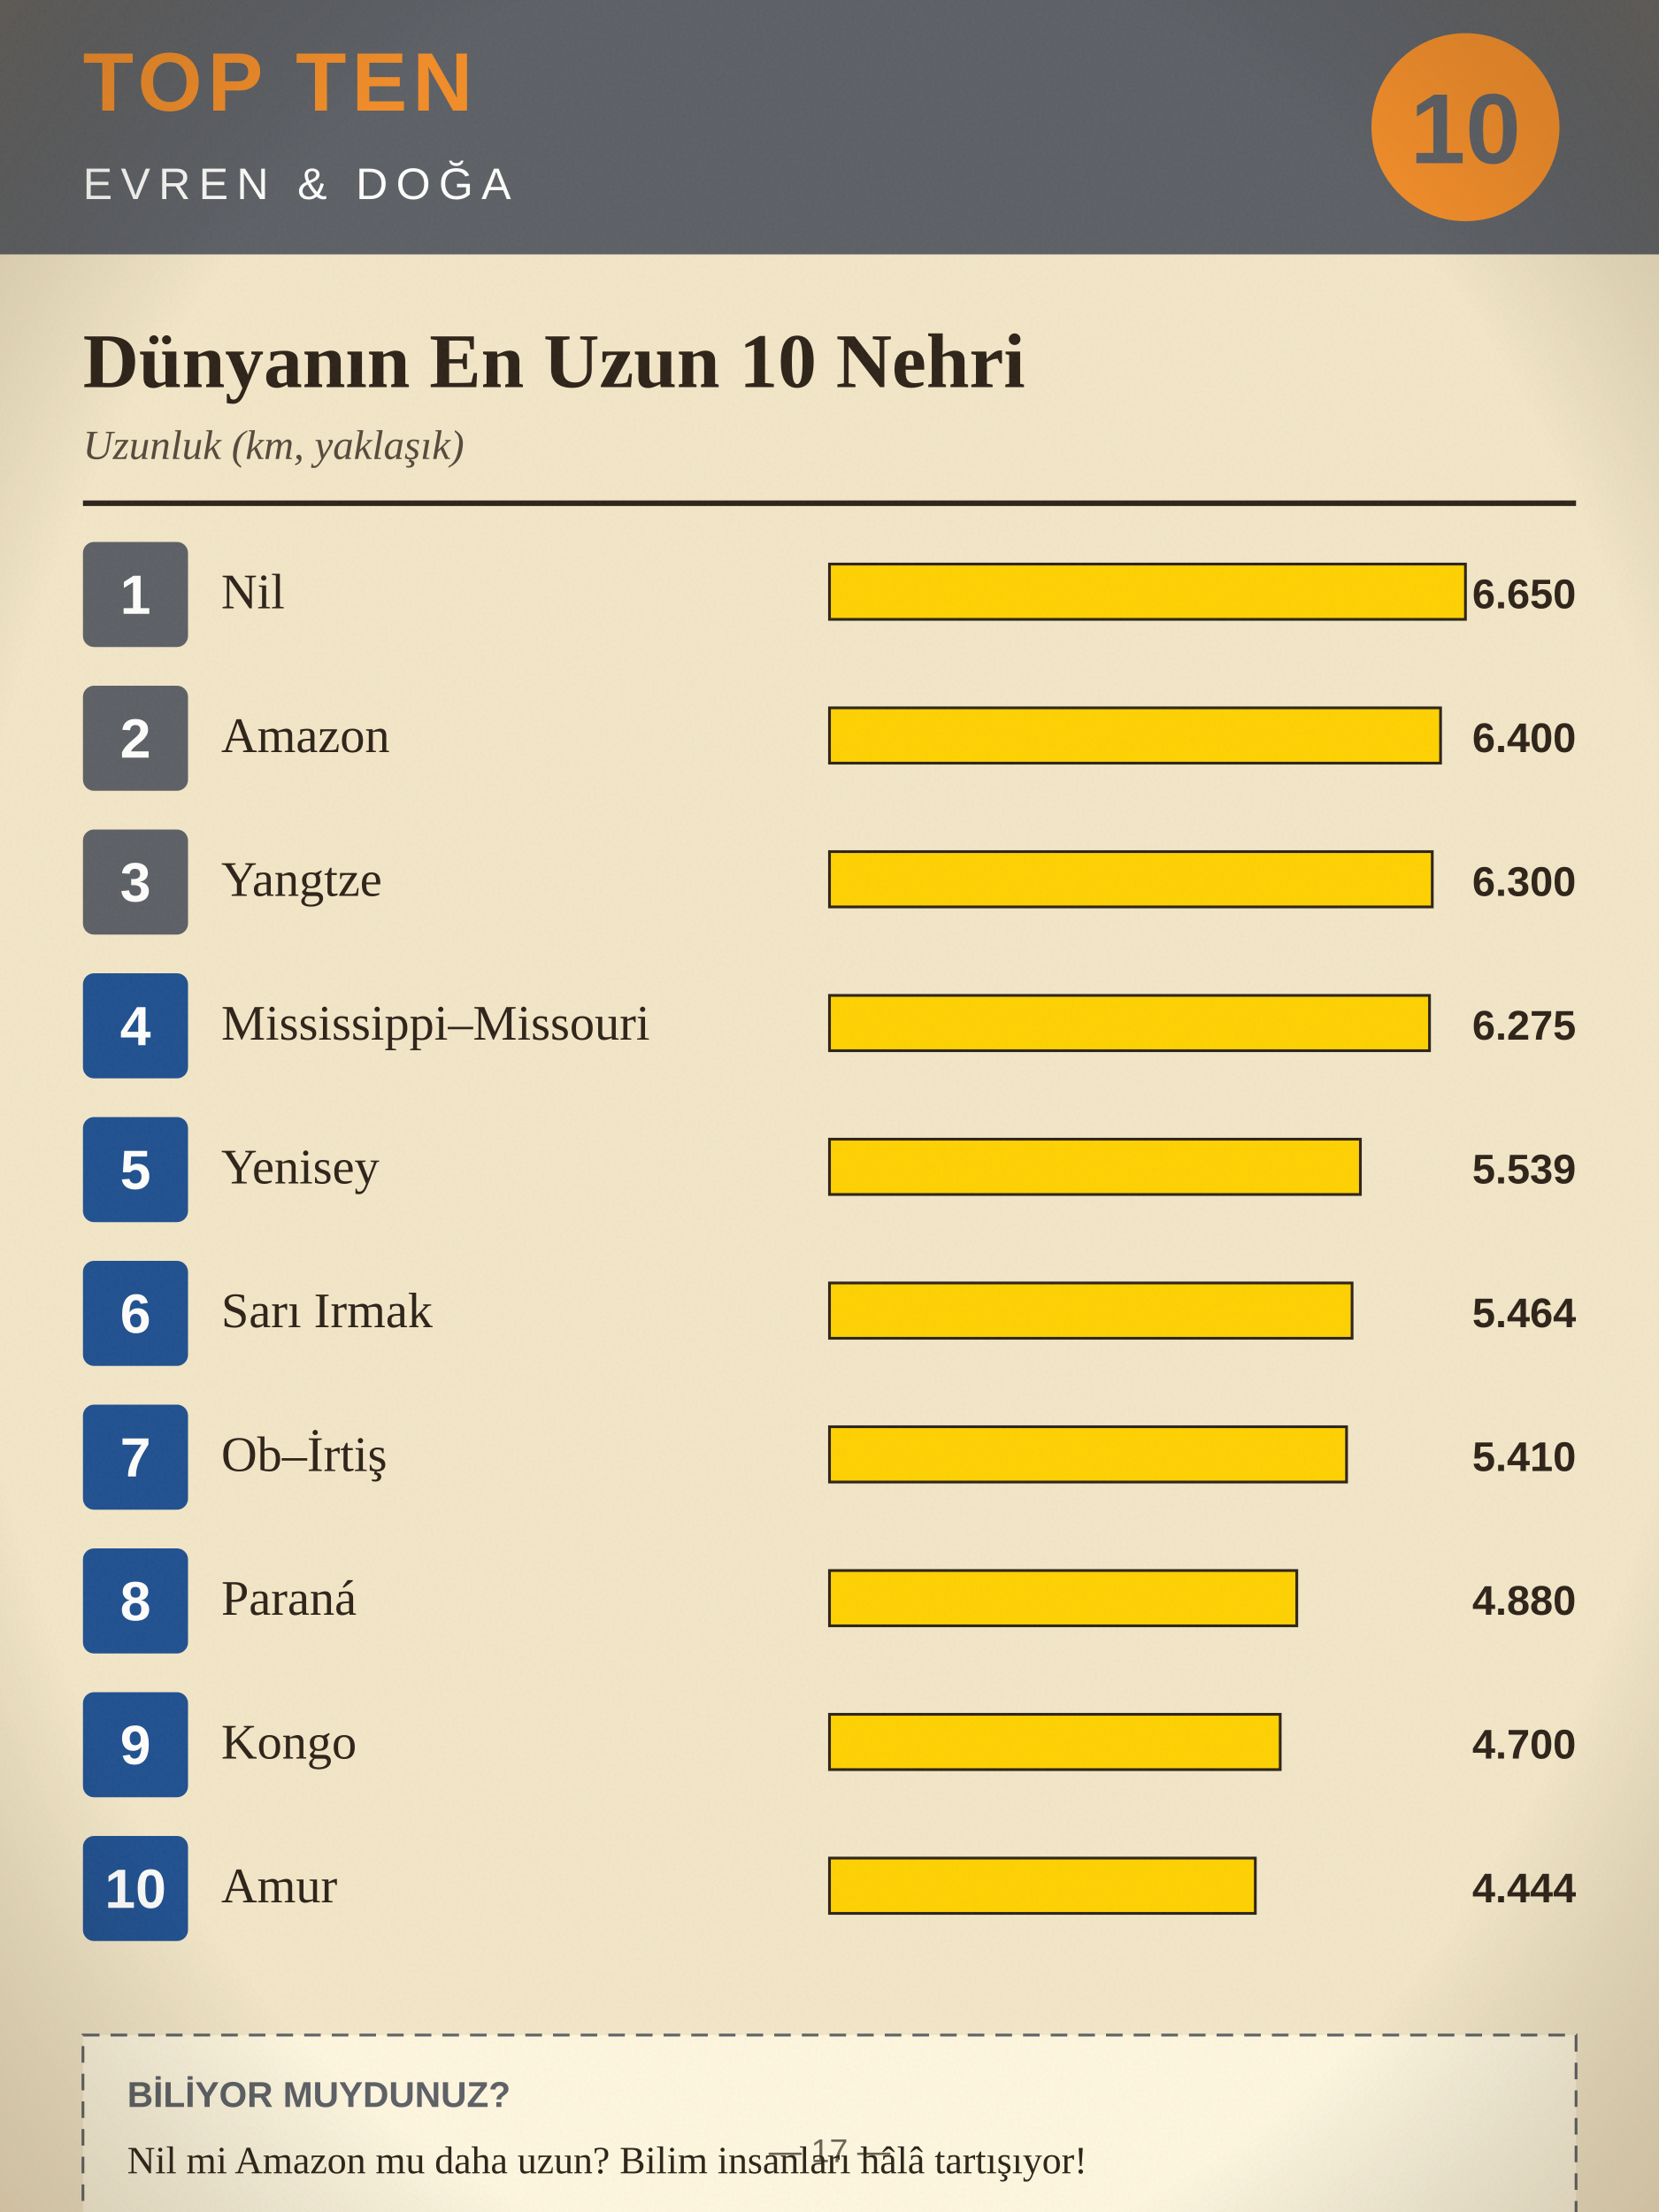
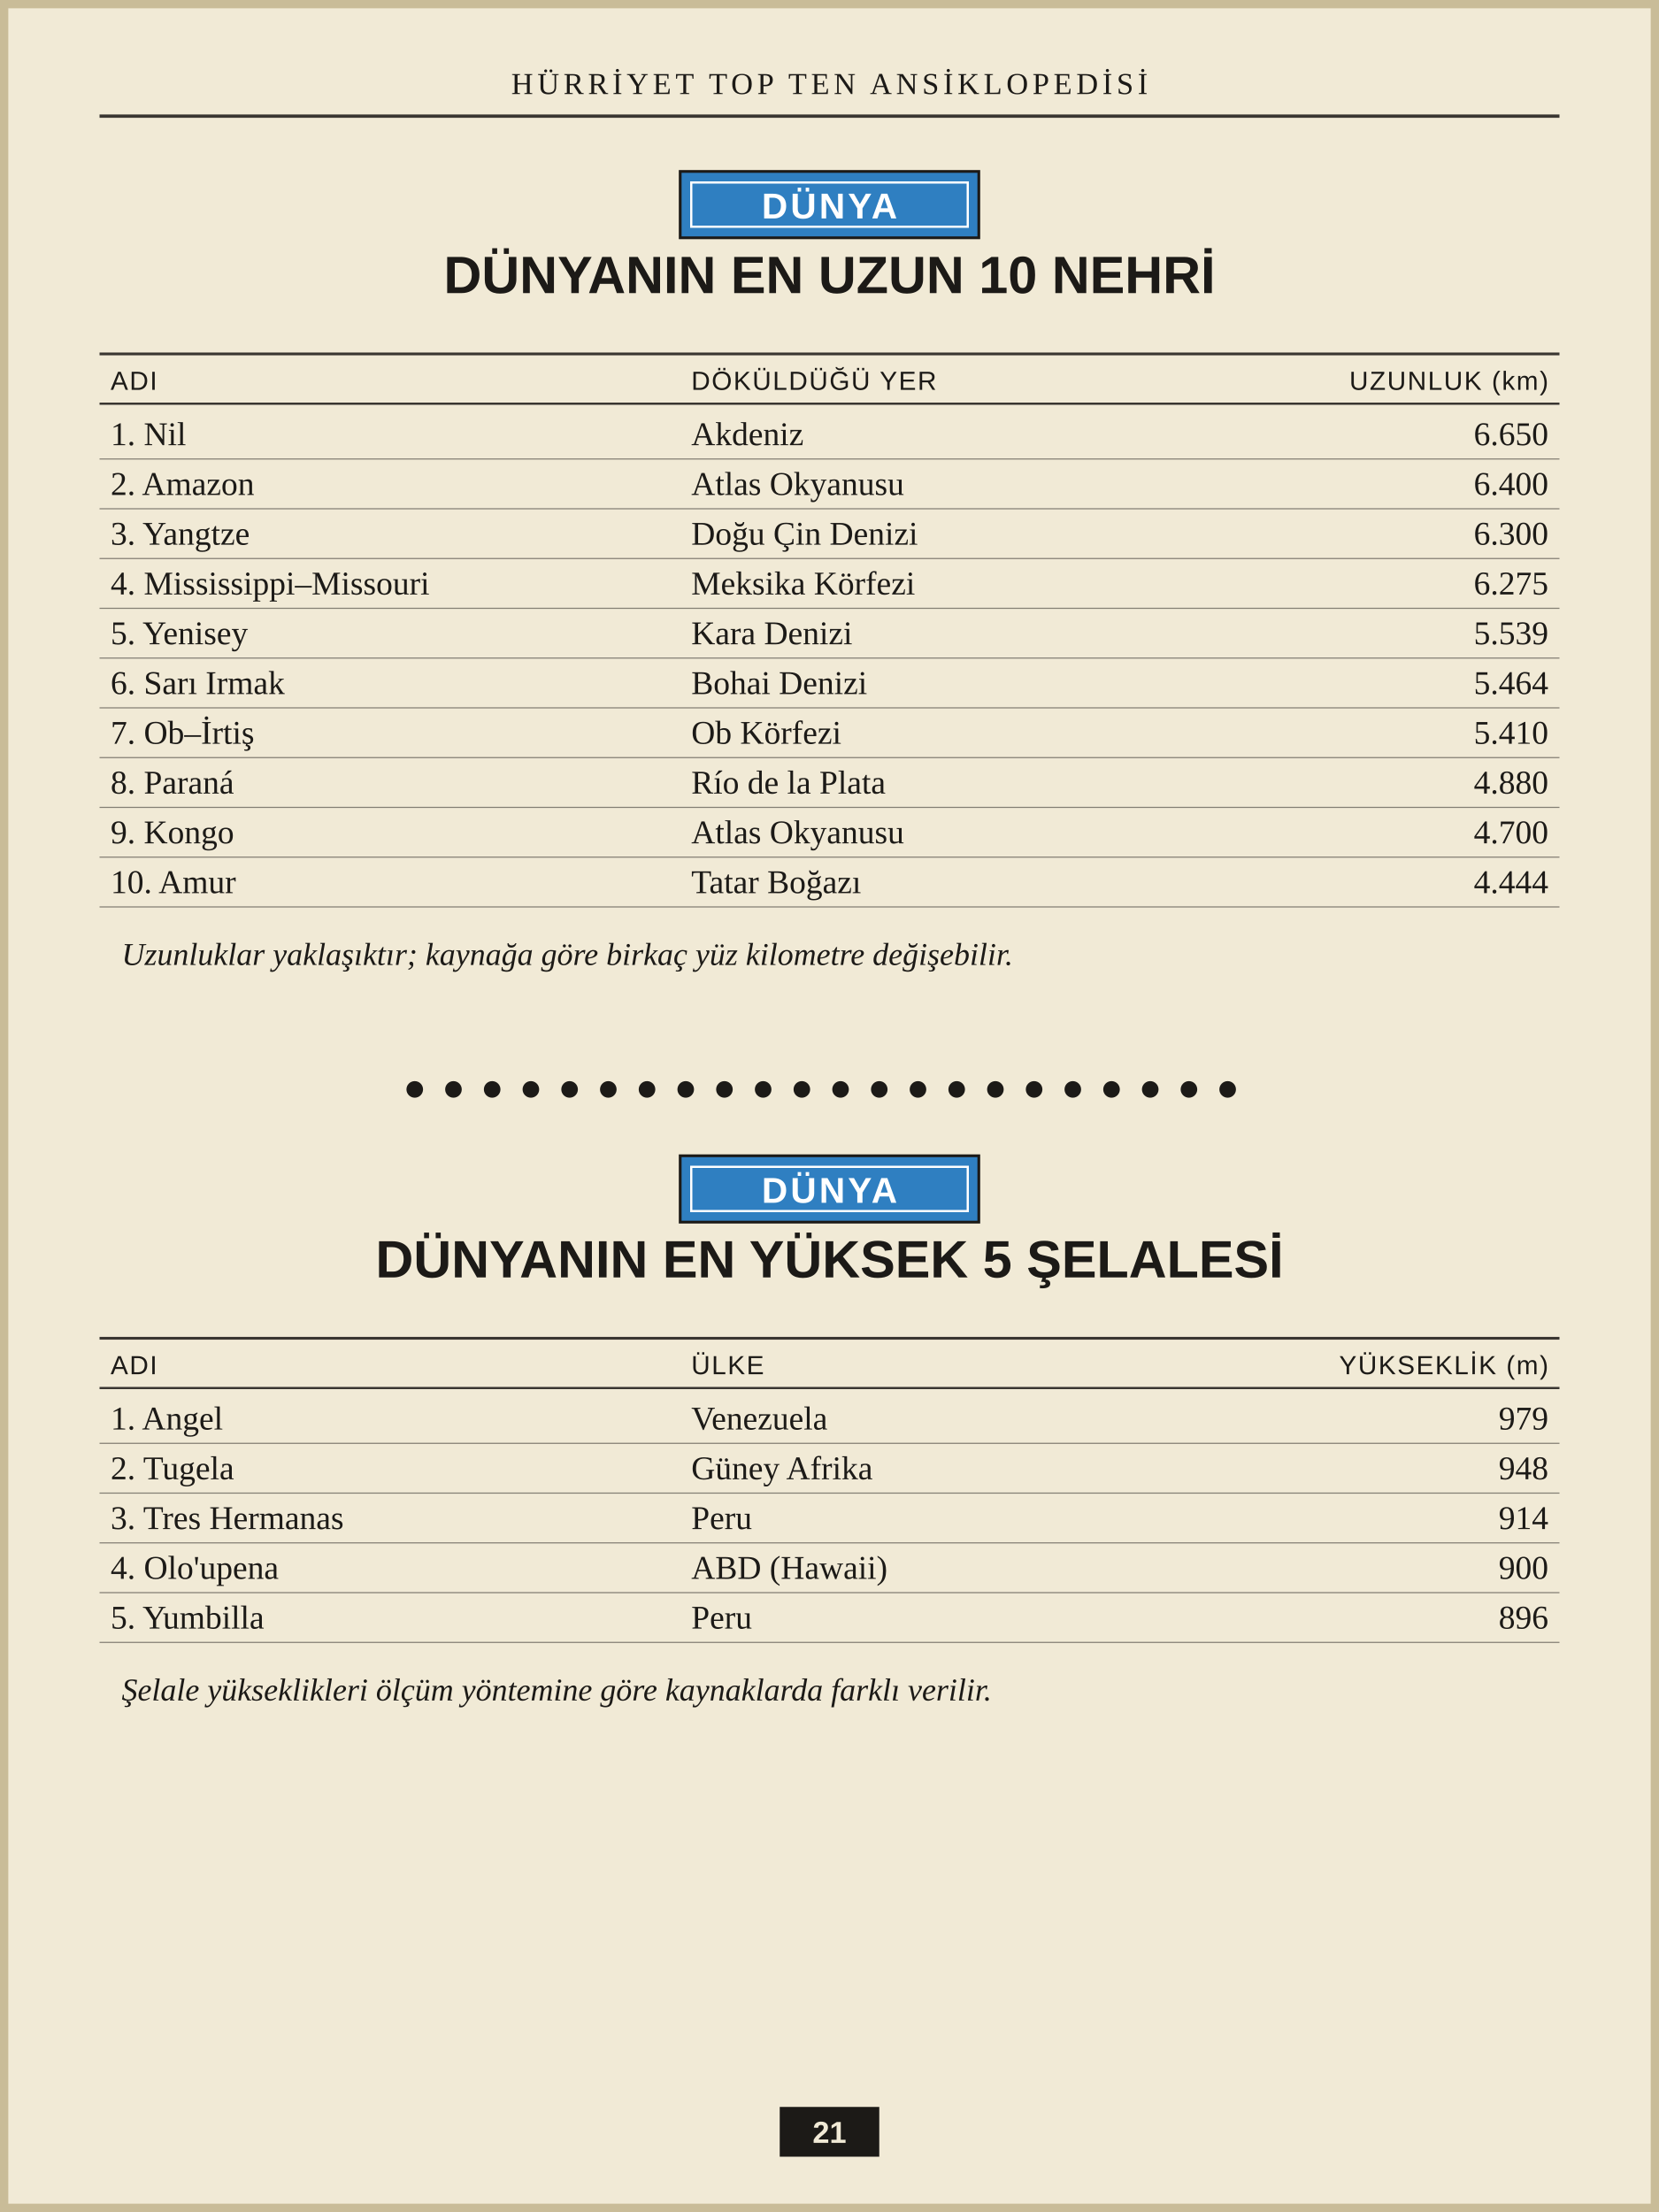
<svg xmlns="http://www.w3.org/2000/svg" width="600" height="800" viewBox="0 0 600 800">
-   <defs>
-     <filter id="n">
-       <feTurbulence type="fractalNoise" baseFrequency="0.9" numOctaves="2" seed="4" />
-       <feColorMatrix values="0 0 0 0 0.45 0 0 0 0 0.35 0 0 0 0 0.2 0 0 0 0.08 0" />
-       <feComposite in2="SourceGraphic" operator="in" />
-     </filter>
-     <radialGradient id="v" cx="50%" cy="50%" r="75%">
-       <stop offset="70%" stop-color="#000" stop-opacity="0" />
-       <stop offset="100%" stop-color="#6b4a1e" stop-opacity="0.28" />
-     </radialGradient>
-   </defs>
-   <rect width="600" height="800" fill="#f3e7c9" />
-   <rect x="0" y="0" width="600" height="92" fill="#5b5f66" />
-   <text x="30" y="40" font-family="Arial, Helvetica, sans-serif" font-weight="900" font-size="30" fill="#f28c28" letter-spacing="2">TOP TEN</text>
-   <text x="30" y="72" font-family="Arial, Helvetica, sans-serif" font-size="16" fill="#fff" letter-spacing="3">EVREN &amp; DOĞA</text>
-   <circle cx="530" cy="46" r="34" fill="#f28c28" />
-   <text x="530" y="59" font-family="Arial, Helvetica, sans-serif" font-weight="900" font-size="36" fill="#5b5f66" text-anchor="middle">10</text>
-   <text x="30" y="140" font-family="Georgia, 'Times New Roman', serif" font-weight="bold" font-size="28" fill="#2b2118">Dünyanın En Uzun 10 Nehri</text>
-   <text x="30" y="166" font-family="Georgia, 'Times New Roman', serif" font-style="italic" font-size="15" fill="#2b2118" opacity="0.8">Uzunluk (km, yaklaşık)</text>
-   <line x1="30" y1="182" x2="570" y2="182" stroke="#2b2118" stroke-width="2" />
-   <rect x="30" y="196" width="38" height="38" rx="4" fill="#5b5f66" />
-   <text x="49" y="222" font-family="Arial, Helvetica, sans-serif" font-weight="900" font-size="20" fill="#fff" text-anchor="middle">1</text>
-   <text x="80" y="220" font-family="Georgia, 'Times New Roman', serif" font-size="18" fill="#2b2118">Nil</text>
-   <rect x="300" y="204" width="230" height="20" fill="#ffd200" stroke="#2b2118" stroke-width="1" />
-   <text x="570" y="220" font-family="Arial, Helvetica, sans-serif" font-weight="bold" font-size="15" fill="#2b2118" text-anchor="end">6.650</text>
-   <rect x="30" y="248" width="38" height="38" rx="4" fill="#5b5f66" />
-   <text x="49" y="274" font-family="Arial, Helvetica, sans-serif" font-weight="900" font-size="20" fill="#fff" text-anchor="middle">2</text>
-   <text x="80" y="272" font-family="Georgia, 'Times New Roman', serif" font-size="18" fill="#2b2118">Amazon</text>
-   <rect x="300" y="256" width="221" height="20" fill="#ffd200" stroke="#2b2118" stroke-width="1" />
-   <text x="570" y="272" font-family="Arial, Helvetica, sans-serif" font-weight="bold" font-size="15" fill="#2b2118" text-anchor="end">6.400</text>
-   <rect x="30" y="300" width="38" height="38" rx="4" fill="#5b5f66" />
-   <text x="49" y="326" font-family="Arial, Helvetica, sans-serif" font-weight="900" font-size="20" fill="#fff" text-anchor="middle">3</text>
-   <text x="80" y="324" font-family="Georgia, 'Times New Roman', serif" font-size="18" fill="#2b2118">Yangtze</text>
-   <rect x="300" y="308" width="218" height="20" fill="#ffd200" stroke="#2b2118" stroke-width="1" />
-   <text x="570" y="324" font-family="Arial, Helvetica, sans-serif" font-weight="bold" font-size="15" fill="#2b2118" text-anchor="end">6.300</text>
-   <rect x="30" y="352" width="38" height="38" rx="4" fill="#1d4f91" />
-   <text x="49" y="378" font-family="Arial, Helvetica, sans-serif" font-weight="900" font-size="20" fill="#fff" text-anchor="middle">4</text>
-   <text x="80" y="376" font-family="Georgia, 'Times New Roman', serif" font-size="18" fill="#2b2118">Mississippi–Missouri</text>
-   <rect x="300" y="360" width="217" height="20" fill="#ffd200" stroke="#2b2118" stroke-width="1" />
-   <text x="570" y="376" font-family="Arial, Helvetica, sans-serif" font-weight="bold" font-size="15" fill="#2b2118" text-anchor="end">6.275</text>
-   <rect x="30" y="404" width="38" height="38" rx="4" fill="#1d4f91" />
-   <text x="49" y="430" font-family="Arial, Helvetica, sans-serif" font-weight="900" font-size="20" fill="#fff" text-anchor="middle">5</text>
-   <text x="80" y="428" font-family="Georgia, 'Times New Roman', serif" font-size="18" fill="#2b2118">Yenisey</text>
-   <rect x="300" y="412" width="192" height="20" fill="#ffd200" stroke="#2b2118" stroke-width="1" />
-   <text x="570" y="428" font-family="Arial, Helvetica, sans-serif" font-weight="bold" font-size="15" fill="#2b2118" text-anchor="end">5.539</text>
-   <rect x="30" y="456" width="38" height="38" rx="4" fill="#1d4f91" />
-   <text x="49" y="482" font-family="Arial, Helvetica, sans-serif" font-weight="900" font-size="20" fill="#fff" text-anchor="middle">6</text>
-   <text x="80" y="480" font-family="Georgia, 'Times New Roman', serif" font-size="18" fill="#2b2118">Sarı Irmak</text>
-   <rect x="300" y="464" width="189" height="20" fill="#ffd200" stroke="#2b2118" stroke-width="1" />
-   <text x="570" y="480" font-family="Arial, Helvetica, sans-serif" font-weight="bold" font-size="15" fill="#2b2118" text-anchor="end">5.464</text>
-   <rect x="30" y="508" width="38" height="38" rx="4" fill="#1d4f91" />
-   <text x="49" y="534" font-family="Arial, Helvetica, sans-serif" font-weight="900" font-size="20" fill="#fff" text-anchor="middle">7</text>
-   <text x="80" y="532" font-family="Georgia, 'Times New Roman', serif" font-size="18" fill="#2b2118">Ob–İrtiş</text>
-   <rect x="300" y="516" width="187" height="20" fill="#ffd200" stroke="#2b2118" stroke-width="1" />
-   <text x="570" y="532" font-family="Arial, Helvetica, sans-serif" font-weight="bold" font-size="15" fill="#2b2118" text-anchor="end">5.410</text>
-   <rect x="30" y="560" width="38" height="38" rx="4" fill="#1d4f91" />
-   <text x="49" y="586" font-family="Arial, Helvetica, sans-serif" font-weight="900" font-size="20" fill="#fff" text-anchor="middle">8</text>
-   <text x="80" y="584" font-family="Georgia, 'Times New Roman', serif" font-size="18" fill="#2b2118">Paraná</text>
-   <rect x="300" y="568" width="169" height="20" fill="#ffd200" stroke="#2b2118" stroke-width="1" />
-   <text x="570" y="584" font-family="Arial, Helvetica, sans-serif" font-weight="bold" font-size="15" fill="#2b2118" text-anchor="end">4.880</text>
-   <rect x="30" y="612" width="38" height="38" rx="4" fill="#1d4f91" />
-   <text x="49" y="638" font-family="Arial, Helvetica, sans-serif" font-weight="900" font-size="20" fill="#fff" text-anchor="middle">9</text>
-   <text x="80" y="636" font-family="Georgia, 'Times New Roman', serif" font-size="18" fill="#2b2118">Kongo</text>
-   <rect x="300" y="620" width="163" height="20" fill="#ffd200" stroke="#2b2118" stroke-width="1" />
-   <text x="570" y="636" font-family="Arial, Helvetica, sans-serif" font-weight="bold" font-size="15" fill="#2b2118" text-anchor="end">4.700</text>
-   <rect x="30" y="664" width="38" height="38" rx="4" fill="#1d4f91" />
-   <text x="49" y="690" font-family="Arial, Helvetica, sans-serif" font-weight="900" font-size="20" fill="#fff" text-anchor="middle">10</text>
-   <text x="80" y="688" font-family="Georgia, 'Times New Roman', serif" font-size="18" fill="#2b2118">Amur</text>
-   <rect x="300" y="672" width="154" height="20" fill="#ffd200" stroke="#2b2118" stroke-width="1" />
-   <text x="570" y="688" font-family="Arial, Helvetica, sans-serif" font-weight="bold" font-size="15" fill="#2b2118" text-anchor="end">4.444</text>
-   <rect x="30" y="736" width="540" height="70" fill="#fff8e1" stroke="#5b5f66" stroke-dasharray="6 4" />
-   <text x="46" y="762" font-family="Arial, Helvetica, sans-serif" font-weight="bold" font-size="13" fill="#5b5f66">BİLİYOR MUYDUNUZ?</text>
-   <text x="46" y="786" font-family="Georgia, 'Times New Roman', serif" font-size="14" fill="#2b2118">Nil mi Amazon mu daha uzun? Bilim insanları hâlâ tartışıyor!</text>
-   <text x="300" y="782" font-family="Arial, Helvetica, sans-serif" font-size="12" fill="#2b2118" text-anchor="middle" opacity="0.7">— 17 —</text>
-   <rect width="600" height="800" fill="url(#v)" />
-   <rect width="600" height="800" filter="url(#n)" />
+   <rect width="600" height="800" fill="#f1ead6" />
+   <text x="300" y="34" font-family="'Times New Roman', Times, serif" font-size="11" fill="#1c1a17" text-anchor="middle" letter-spacing="1.5">HÜRRİYET TOP TEN ANSİKLOPEDİSİ</text>
+   <line x1="36" y1="42" x2="564" y2="42" stroke="#3a3631" stroke-width="1.2" />
+   <rect x="246" y="62" width="108" height="24" fill="#2f7fc1" stroke="#1c1a17" stroke-width="1" />
+   <rect x="250" y="66" width="100" height="16" fill="none" stroke="#fff" stroke-width="0.8" />
+   <text x="300" y="79" font-family="'Arial Narrow', Arial, Helvetica, sans-serif" font-weight="bold" font-size="13" fill="#fff" text-anchor="middle" letter-spacing="1">DÜNYA</text>
+   <text x="300" y="106" font-family="'Arial Narrow', Arial, Helvetica, sans-serif" font-weight="bold" font-size="19" fill="#1c1a17" text-anchor="middle">DÜNYANIN EN UZUN 10 NEHRİ</text>
+   <line x1="36" y1="128" x2="564" y2="128" stroke="#3a3631" stroke-width="1" />
+   <text x="40" y="141" font-family="'Arial Narrow', Arial, Helvetica, sans-serif" font-size="9.5" fill="#1c1a17" text-anchor="start" letter-spacing="0.5">ADI</text>
+   <text x="250" y="141" font-family="'Arial Narrow', Arial, Helvetica, sans-serif" font-size="9.5" fill="#1c1a17" text-anchor="start" letter-spacing="0.5">DÖKÜLDÜĞÜ YER</text>
+   <text x="560" y="141" font-family="'Arial Narrow', Arial, Helvetica, sans-serif" font-size="9.5" fill="#1c1a17" text-anchor="end" letter-spacing="0.5">UZUNLUK (km)</text>
+   <line x1="36" y1="146" x2="564" y2="146" stroke="#3a3631" stroke-width="0.8" />
+   <text x="40" y="161" font-family="'Times New Roman', Times, serif" font-size="12" fill="#1c1a17" text-anchor="start">1. Nil</text>
+   <text x="250" y="161" font-family="'Times New Roman', Times, serif" font-size="12" fill="#1c1a17" text-anchor="start">Akdeniz</text>
+   <text x="560" y="161" font-family="'Times New Roman', Times, serif" font-size="12" fill="#1c1a17" text-anchor="end">6.650</text>
+   <line x1="36" y1="166" x2="564" y2="166" stroke="#3a3631" stroke-width="0.4" opacity="0.6" />
+   <text x="40" y="179" font-family="'Times New Roman', Times, serif" font-size="12" fill="#1c1a17" text-anchor="start">2. Amazon</text>
+   <text x="250" y="179" font-family="'Times New Roman', Times, serif" font-size="12" fill="#1c1a17" text-anchor="start">Atlas Okyanusu</text>
+   <text x="560" y="179" font-family="'Times New Roman', Times, serif" font-size="12" fill="#1c1a17" text-anchor="end">6.400</text>
+   <line x1="36" y1="184" x2="564" y2="184" stroke="#3a3631" stroke-width="0.4" opacity="0.6" />
+   <text x="40" y="197" font-family="'Times New Roman', Times, serif" font-size="12" fill="#1c1a17" text-anchor="start">3. Yangtze</text>
+   <text x="250" y="197" font-family="'Times New Roman', Times, serif" font-size="12" fill="#1c1a17" text-anchor="start">Doğu Çin Denizi</text>
+   <text x="560" y="197" font-family="'Times New Roman', Times, serif" font-size="12" fill="#1c1a17" text-anchor="end">6.300</text>
+   <line x1="36" y1="202" x2="564" y2="202" stroke="#3a3631" stroke-width="0.4" opacity="0.6" />
+   <text x="40" y="215" font-family="'Times New Roman', Times, serif" font-size="12" fill="#1c1a17" text-anchor="start">4. Mississippi–Missouri</text>
+   <text x="250" y="215" font-family="'Times New Roman', Times, serif" font-size="12" fill="#1c1a17" text-anchor="start">Meksika Körfezi</text>
+   <text x="560" y="215" font-family="'Times New Roman', Times, serif" font-size="12" fill="#1c1a17" text-anchor="end">6.275</text>
+   <line x1="36" y1="220" x2="564" y2="220" stroke="#3a3631" stroke-width="0.4" opacity="0.6" />
+   <text x="40" y="233" font-family="'Times New Roman', Times, serif" font-size="12" fill="#1c1a17" text-anchor="start">5. Yenisey</text>
+   <text x="250" y="233" font-family="'Times New Roman', Times, serif" font-size="12" fill="#1c1a17" text-anchor="start">Kara Denizi</text>
+   <text x="560" y="233" font-family="'Times New Roman', Times, serif" font-size="12" fill="#1c1a17" text-anchor="end">5.539</text>
+   <line x1="36" y1="238" x2="564" y2="238" stroke="#3a3631" stroke-width="0.4" opacity="0.6" />
+   <text x="40" y="251" font-family="'Times New Roman', Times, serif" font-size="12" fill="#1c1a17" text-anchor="start">6. Sarı Irmak</text>
+   <text x="250" y="251" font-family="'Times New Roman', Times, serif" font-size="12" fill="#1c1a17" text-anchor="start">Bohai Denizi</text>
+   <text x="560" y="251" font-family="'Times New Roman', Times, serif" font-size="12" fill="#1c1a17" text-anchor="end">5.464</text>
+   <line x1="36" y1="256" x2="564" y2="256" stroke="#3a3631" stroke-width="0.4" opacity="0.6" />
+   <text x="40" y="269" font-family="'Times New Roman', Times, serif" font-size="12" fill="#1c1a17" text-anchor="start">7. Ob–İrtiş</text>
+   <text x="250" y="269" font-family="'Times New Roman', Times, serif" font-size="12" fill="#1c1a17" text-anchor="start">Ob Körfezi</text>
+   <text x="560" y="269" font-family="'Times New Roman', Times, serif" font-size="12" fill="#1c1a17" text-anchor="end">5.410</text>
+   <line x1="36" y1="274" x2="564" y2="274" stroke="#3a3631" stroke-width="0.4" opacity="0.6" />
+   <text x="40" y="287" font-family="'Times New Roman', Times, serif" font-size="12" fill="#1c1a17" text-anchor="start">8. Paraná</text>
+   <text x="250" y="287" font-family="'Times New Roman', Times, serif" font-size="12" fill="#1c1a17" text-anchor="start">Río de la Plata</text>
+   <text x="560" y="287" font-family="'Times New Roman', Times, serif" font-size="12" fill="#1c1a17" text-anchor="end">4.880</text>
+   <line x1="36" y1="292" x2="564" y2="292" stroke="#3a3631" stroke-width="0.4" opacity="0.6" />
+   <text x="40" y="305" font-family="'Times New Roman', Times, serif" font-size="12" fill="#1c1a17" text-anchor="start">9. Kongo</text>
+   <text x="250" y="305" font-family="'Times New Roman', Times, serif" font-size="12" fill="#1c1a17" text-anchor="start">Atlas Okyanusu</text>
+   <text x="560" y="305" font-family="'Times New Roman', Times, serif" font-size="12" fill="#1c1a17" text-anchor="end">4.700</text>
+   <line x1="36" y1="310" x2="564" y2="310" stroke="#3a3631" stroke-width="0.4" opacity="0.6" />
+   <text x="40" y="323" font-family="'Times New Roman', Times, serif" font-size="12" fill="#1c1a17" text-anchor="start">10. Amur</text>
+   <text x="250" y="323" font-family="'Times New Roman', Times, serif" font-size="12" fill="#1c1a17" text-anchor="start">Tatar Boğazı</text>
+   <text x="560" y="323" font-family="'Times New Roman', Times, serif" font-size="12" fill="#1c1a17" text-anchor="end">4.444</text>
+   <line x1="36" y1="328" x2="564" y2="328" stroke="#3a3631" stroke-width="0.4" opacity="0.6" />
+   <text x="44" y="349" font-family="'Times New Roman', Times, serif" font-size="11.5" font-style="italic" fill="#1c1a17">Uzunluklar yaklaşıktır; kaynağa göre birkaç yüz kilometre değişebilir.</text>
+   <circle cx="150" cy="394" r="3" fill="#1c1a17" />
+   <circle cx="164" cy="394" r="3" fill="#1c1a17" />
+   <circle cx="178" cy="394" r="3" fill="#1c1a17" />
+   <circle cx="192" cy="394" r="3" fill="#1c1a17" />
+   <circle cx="206" cy="394" r="3" fill="#1c1a17" />
+   <circle cx="220" cy="394" r="3" fill="#1c1a17" />
+   <circle cx="234" cy="394" r="3" fill="#1c1a17" />
+   <circle cx="248" cy="394" r="3" fill="#1c1a17" />
+   <circle cx="262" cy="394" r="3" fill="#1c1a17" />
+   <circle cx="276" cy="394" r="3" fill="#1c1a17" />
+   <circle cx="290" cy="394" r="3" fill="#1c1a17" />
+   <circle cx="304" cy="394" r="3" fill="#1c1a17" />
+   <circle cx="318" cy="394" r="3" fill="#1c1a17" />
+   <circle cx="332" cy="394" r="3" fill="#1c1a17" />
+   <circle cx="346" cy="394" r="3" fill="#1c1a17" />
+   <circle cx="360" cy="394" r="3" fill="#1c1a17" />
+   <circle cx="374" cy="394" r="3" fill="#1c1a17" />
+   <circle cx="388" cy="394" r="3" fill="#1c1a17" />
+   <circle cx="402" cy="394" r="3" fill="#1c1a17" />
+   <circle cx="416" cy="394" r="3" fill="#1c1a17" />
+   <circle cx="430" cy="394" r="3" fill="#1c1a17" />
+   <circle cx="444" cy="394" r="3" fill="#1c1a17" />
+   <rect x="246" y="418" width="108" height="24" fill="#2f7fc1" stroke="#1c1a17" stroke-width="1" />
+   <rect x="250" y="422" width="100" height="16" fill="none" stroke="#fff" stroke-width="0.8" />
+   <text x="300" y="435" font-family="'Arial Narrow', Arial, Helvetica, sans-serif" font-weight="bold" font-size="13" fill="#fff" text-anchor="middle" letter-spacing="1">DÜNYA</text>
+   <text x="300" y="462" font-family="'Arial Narrow', Arial, Helvetica, sans-serif" font-weight="bold" font-size="19" fill="#1c1a17" text-anchor="middle">DÜNYANIN EN YÜKSEK 5 ŞELALESİ</text>
+   <line x1="36" y1="484" x2="564" y2="484" stroke="#3a3631" stroke-width="1" />
+   <text x="40" y="497" font-family="'Arial Narrow', Arial, Helvetica, sans-serif" font-size="9.5" fill="#1c1a17" text-anchor="start" letter-spacing="0.5">ADI</text>
+   <text x="250" y="497" font-family="'Arial Narrow', Arial, Helvetica, sans-serif" font-size="9.5" fill="#1c1a17" text-anchor="start" letter-spacing="0.5">ÜLKE</text>
+   <text x="560" y="497" font-family="'Arial Narrow', Arial, Helvetica, sans-serif" font-size="9.5" fill="#1c1a17" text-anchor="end" letter-spacing="0.5">YÜKSEKLİK (m)</text>
+   <line x1="36" y1="502" x2="564" y2="502" stroke="#3a3631" stroke-width="0.8" />
+   <text x="40" y="517" font-family="'Times New Roman', Times, serif" font-size="12" fill="#1c1a17" text-anchor="start">1. Angel</text>
+   <text x="250" y="517" font-family="'Times New Roman', Times, serif" font-size="12" fill="#1c1a17" text-anchor="start">Venezuela</text>
+   <text x="560" y="517" font-family="'Times New Roman', Times, serif" font-size="12" fill="#1c1a17" text-anchor="end">979</text>
+   <line x1="36" y1="522" x2="564" y2="522" stroke="#3a3631" stroke-width="0.4" opacity="0.6" />
+   <text x="40" y="535" font-family="'Times New Roman', Times, serif" font-size="12" fill="#1c1a17" text-anchor="start">2. Tugela</text>
+   <text x="250" y="535" font-family="'Times New Roman', Times, serif" font-size="12" fill="#1c1a17" text-anchor="start">Güney Afrika</text>
+   <text x="560" y="535" font-family="'Times New Roman', Times, serif" font-size="12" fill="#1c1a17" text-anchor="end">948</text>
+   <line x1="36" y1="540" x2="564" y2="540" stroke="#3a3631" stroke-width="0.4" opacity="0.6" />
+   <text x="40" y="553" font-family="'Times New Roman', Times, serif" font-size="12" fill="#1c1a17" text-anchor="start">3. Tres Hermanas</text>
+   <text x="250" y="553" font-family="'Times New Roman', Times, serif" font-size="12" fill="#1c1a17" text-anchor="start">Peru</text>
+   <text x="560" y="553" font-family="'Times New Roman', Times, serif" font-size="12" fill="#1c1a17" text-anchor="end">914</text>
+   <line x1="36" y1="558" x2="564" y2="558" stroke="#3a3631" stroke-width="0.4" opacity="0.6" />
+   <text x="40" y="571" font-family="'Times New Roman', Times, serif" font-size="12" fill="#1c1a17" text-anchor="start">4. Olo'upena</text>
+   <text x="250" y="571" font-family="'Times New Roman', Times, serif" font-size="12" fill="#1c1a17" text-anchor="start">ABD (Hawaii)</text>
+   <text x="560" y="571" font-family="'Times New Roman', Times, serif" font-size="12" fill="#1c1a17" text-anchor="end">900</text>
+   <line x1="36" y1="576" x2="564" y2="576" stroke="#3a3631" stroke-width="0.4" opacity="0.6" />
+   <text x="40" y="589" font-family="'Times New Roman', Times, serif" font-size="12" fill="#1c1a17" text-anchor="start">5. Yumbilla</text>
+   <text x="250" y="589" font-family="'Times New Roman', Times, serif" font-size="12" fill="#1c1a17" text-anchor="start">Peru</text>
+   <text x="560" y="589" font-family="'Times New Roman', Times, serif" font-size="12" fill="#1c1a17" text-anchor="end">896</text>
+   <line x1="36" y1="594" x2="564" y2="594" stroke="#3a3631" stroke-width="0.4" opacity="0.6" />
+   <text x="44" y="615" font-family="'Times New Roman', Times, serif" font-size="11.5" font-style="italic" fill="#1c1a17">Şelale yükseklikleri ölçüm yöntemine göre kaynaklarda farklı verilir.</text>
+   <rect x="282" y="762" width="36" height="18" fill="#1c1a17" />
+   <text x="300" y="775" font-family="'Arial Narrow', Arial, Helvetica, sans-serif" font-weight="bold" font-size="11" fill="#f1ead6" text-anchor="middle">21</text>
+   <rect width="600" height="800" fill="none" stroke="#c9bc98" stroke-width="6" />
</svg>
